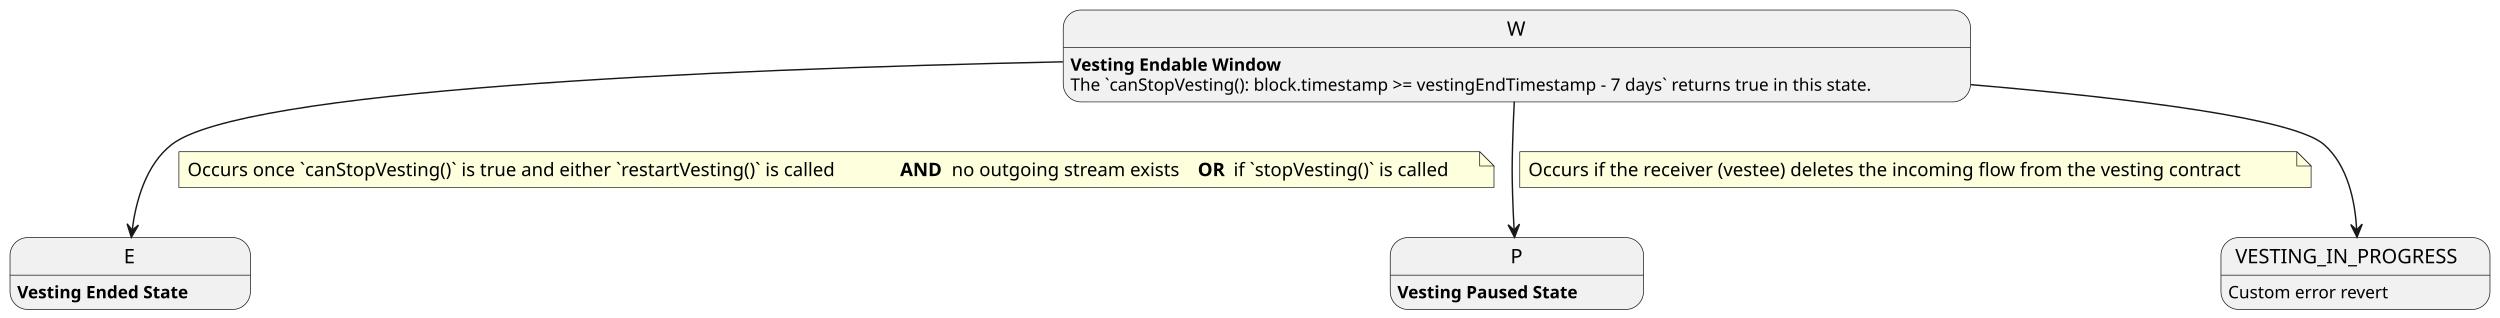
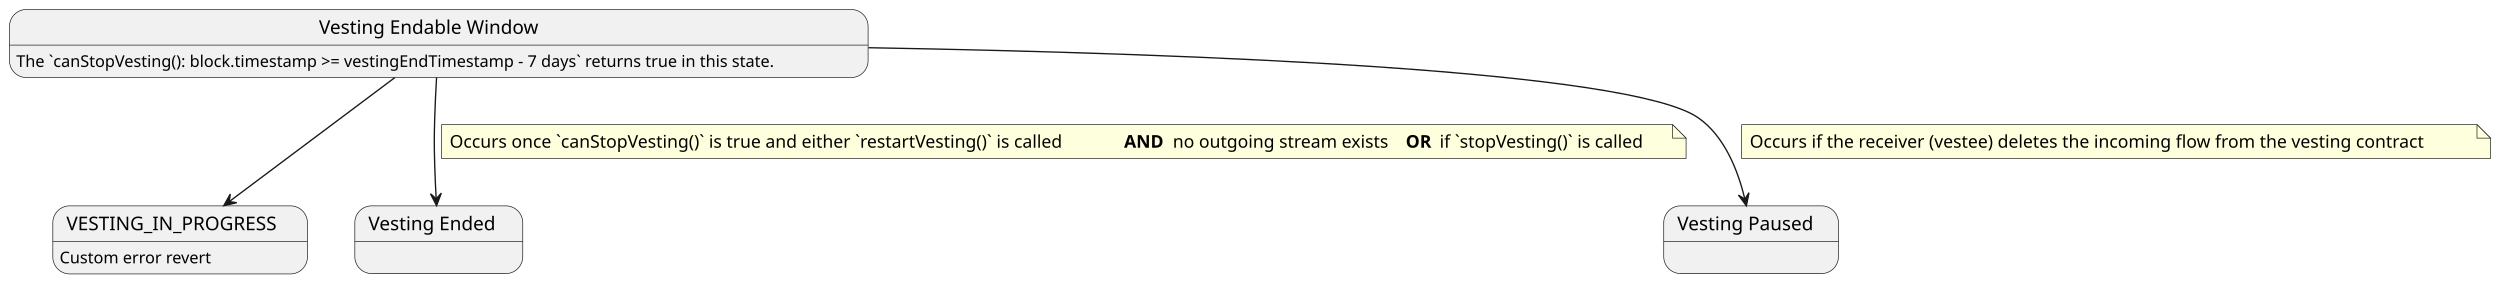
- <svg xmlns="http://www.w3.org/2000/svg" contentStyleType="text/css" height="222px" preserveAspectRatio="none" style="width:1747px;height:222px;background:#FFFFFF;" version="1.1" viewBox="0 0 1747 222" width="1747px" zoomAndPan="magnify">
+ <svg xmlns="http://www.w3.org/2000/svg" contentStyleType="text/css" height="208px" preserveAspectRatio="none" style="width:1846px;height:208px;background:#FFFFFF;" version="1.1" viewBox="0 0 1846 208" width="1846px" zoomAndPan="magnify">
  <defs />
  <g>
+     <g id="VESTING_IN_PROGRESS">
+       <rect fill="#F1F1F1" height="50.266" rx="12.5" ry="12.5" style="stroke:#181818;stroke-width:0.5;" width="188" x="39" y="152" />
+       <line style="stroke:#181818;stroke-width:0.5;" x1="39" x2="227" y1="178.297" y2="178.297" />
+       <text fill="#000000" font-family="sans-serif" font-size="14" lengthAdjust="spacing" textLength="168" x="49" y="169.995">VESTING_IN_PROGRESS</text>
+       <text fill="#000000" font-family="sans-serif" font-size="12" lengthAdjust="spacing" textLength="121" x="44" y="194.435">Custom error revert</text>
+     </g>
    <g id="W">
-       <rect fill="#F1F1F1" height="64.234" rx="12.5" ry="12.5" style="stroke:#181818;stroke-width:0.5;" width="634" x="743" y="7" />
-       <line style="stroke:#181818;stroke-width:0.5;" x1="743" x2="1377" y1="33.297" y2="33.297" />
-       <text fill="#000000" font-family="sans-serif" font-size="14" lengthAdjust="spacing" textLength="14" x="1053" y="24.995">W</text>
-       <text fill="#000000" font-family="sans-serif" font-size="12" font-weight="bold" lengthAdjust="spacing" textLength="175" x="748" y="49.435">Vesting Endable Window</text>
-       <text fill="#000000" font-family="sans-serif" font-size="12" lengthAdjust="spacing" textLength="614" x="748" y="63.404">The `canStopVesting(): block.timestamp &gt;= vestingEndTimestamp - 7 days` returns true in this state.</text>
+       <rect fill="#F1F1F1" height="50.266" rx="12.5" ry="12.5" style="stroke:#181818;stroke-width:0.5;" width="634" x="7" y="7" />
+       <line style="stroke:#181818;stroke-width:0.5;" x1="7" x2="641" y1="33.297" y2="33.297" />
+       <text fill="#000000" font-family="sans-serif" font-size="14" lengthAdjust="spacing" textLength="177" x="235.5" y="24.995">Vesting Endable Window</text>
+       <text fill="#000000" font-family="sans-serif" font-size="12" lengthAdjust="spacing" textLength="614" x="12" y="49.435">The `canStopVesting(): block.timestamp &gt;= vestingEndTimestamp - 7 days` returns true in this state.</text>
    </g>
    <g id="E">
-       <rect fill="#F1F1F1" height="50.266" rx="12.5" ry="12.5" style="stroke:#181818;stroke-width:0.5;" width="168" x="7" y="166" />
-       <line style="stroke:#181818;stroke-width:0.5;" x1="7" x2="175" y1="192.297" y2="192.297" />
-       <text fill="#000000" font-family="sans-serif" font-size="14" lengthAdjust="spacing" textLength="9" x="86.5" y="183.995">E</text>
-       <text fill="#000000" font-family="sans-serif" font-size="12" font-weight="bold" lengthAdjust="spacing" textLength="148" x="12" y="208.435">Vesting Ended State</text>
+       <rect fill="#F1F1F1" height="50" rx="12.5" ry="12.5" style="stroke:#181818;stroke-width:0.5;" width="124" x="262" y="152" />
+       <line style="stroke:#181818;stroke-width:0.5;" x1="262" x2="386" y1="178.297" y2="178.297" />
+       <text fill="#000000" font-family="sans-serif" font-size="14" lengthAdjust="spacing" textLength="104" x="272" y="169.995">Vesting Ended</text>
    </g>
    <g id="P">
-       <rect fill="#F1F1F1" height="50.266" rx="12.5" ry="12.5" style="stroke:#181818;stroke-width:0.5;" width="177" x="971.5" y="166" />
-       <line style="stroke:#181818;stroke-width:0.5;" x1="971.5" x2="1148.5" y1="192.297" y2="192.297" />
-       <text fill="#000000" font-family="sans-serif" font-size="14" lengthAdjust="spacing" textLength="9" x="1055.5" y="183.995">P</text>
-       <text fill="#000000" font-family="sans-serif" font-size="12" font-weight="bold" lengthAdjust="spacing" textLength="157" x="976.5" y="208.435">Vesting Paused State</text>
-     </g>
-     <g id="VESTING_IN_PROGRESS">
-       <rect fill="#F1F1F1" height="50.266" rx="12.5" ry="12.5" style="stroke:#181818;stroke-width:0.5;" width="188" x="1552" y="166" />
-       <line style="stroke:#181818;stroke-width:0.5;" x1="1552" x2="1740" y1="192.297" y2="192.297" />
-       <text fill="#000000" font-family="sans-serif" font-size="14" lengthAdjust="spacing" textLength="168" x="1562" y="183.995">VESTING_IN_PROGRESS</text>
-       <text fill="#000000" font-family="sans-serif" font-size="12" lengthAdjust="spacing" textLength="121" x="1557" y="208.435">Custom error revert</text>
+       <rect fill="#F1F1F1" height="50" rx="12.5" ry="12.5" style="stroke:#181818;stroke-width:0.5;" width="129" x="1228.5" y="152" />
+       <line style="stroke:#181818;stroke-width:0.5;" x1="1228.5" x2="1357.5" y1="178.297" y2="178.297" />
+       <text fill="#000000" font-family="sans-serif" font-size="14" lengthAdjust="spacing" textLength="109" x="1238.5" y="169.995">Vesting Paused</text>
    </g>
    <g id="link_W_E">
-       <path d="M742.748,43.197 C489.413,48.608 168.941,62.993 120,101 C101.897,115.059 94.938,140.643 92.34,160.785 " fill="none" id="W-to-E" style="stroke:#181818;stroke-width:1.0;" />
-       <polygon fill="#181818" points="91.769,165.778,96.766,157.29,92.337,160.81,88.818,156.381,91.769,165.778" style="stroke:#181818;stroke-width:1.0;" />
-       <path d="M125,106 L125,131 L1044,131 L1044,116 L1034,106 L125,106 " fill="#FEFFDD" style="stroke:#181818;stroke-width:0.5;" />
-       <path d="M1034,106 L1034,116 L1044,116 L1034,106 " fill="#FEFFDD" style="stroke:#181818;stroke-width:0.5;" />
-       <text fill="#000000" font-family="sans-serif" font-size="13" lengthAdjust="spacing" textLength="494" x="131" y="123.067">Occurs once `canStopVesting()` is true and either `restartVesting()` is called</text>
-       <text fill="#000000" font-family="sans-serif" font-size="13" font-weight="bold" lengthAdjust="spacing" textLength="32" x="629" y="123.067">AND</text>
-       <text fill="#000000" font-family="sans-serif" font-size="13" lengthAdjust="spacing" textLength="168" x="665" y="123.067">no outgoing stream exists</text>
-       <text fill="#000000" font-family="sans-serif" font-size="13" font-weight="bold" lengthAdjust="spacing" textLength="21" x="837" y="123.067">OR</text>
-       <text fill="#000000" font-family="sans-serif" font-size="13" lengthAdjust="spacing" textLength="167" x="862" y="123.067">if `stopVesting()` is called</text>
+       <path d="M322.37,57.181 C321.817,66.496 321.271,77.239 321,87 C320.568,102.55 320.568,106.45 321,122 C321.22,129.931 321.622,138.51 322.061,146.444 " fill="none" id="W-to-E" style="stroke:#181818;stroke-width:1.0;" />
+       <polygon fill="#181818" points="322.37,151.819,325.848,142.604,322.083,146.827,317.861,143.063,322.37,151.819" style="stroke:#181818;stroke-width:1.0;" />
+       <path d="M326,92 L326,117 L1245,117 L1245,102 L1235,92 L326,92 " fill="#FEFFDD" style="stroke:#181818;stroke-width:0.5;" />
+       <path d="M1235,92 L1235,102 L1245,102 L1235,92 " fill="#FEFFDD" style="stroke:#181818;stroke-width:0.5;" />
+       <text fill="#000000" font-family="sans-serif" font-size="13" lengthAdjust="spacing" textLength="494" x="332" y="109.067">Occurs once `canStopVesting()` is true and either `restartVesting()` is called</text>
+       <text fill="#000000" font-family="sans-serif" font-size="13" font-weight="bold" lengthAdjust="spacing" textLength="32" x="830" y="109.067">AND</text>
+       <text fill="#000000" font-family="sans-serif" font-size="13" lengthAdjust="spacing" textLength="168" x="866" y="109.067">no outgoing stream exists</text>
+       <text fill="#000000" font-family="sans-serif" font-size="13" font-weight="bold" lengthAdjust="spacing" textLength="21" x="1038" y="109.067">OR</text>
+       <text fill="#000000" font-family="sans-serif" font-size="13" lengthAdjust="spacing" textLength="167" x="1063" y="109.067">if `stopVesting()` is called</text>
    </g>
    <g id="link_W_P">
-       <path d="M1058.18,71.021 C1057.69,80.627 1057.24,91.248 1057,101 C1056.62,116.551 1056.57,120.45 1057,136 C1057.22,143.931 1057.62,152.51 1058.06,160.444 " fill="none" id="W-to-P" style="stroke:#181818;stroke-width:1.0;" />
-       <polygon fill="#181818" points="1058.37,165.819,1061.847,156.604,1058.083,160.827,1053.86,157.063,1058.37,165.819" style="stroke:#181818;stroke-width:1.0;" />
-       <path d="M1062,106 L1062,131 L1615,131 L1615,116 L1605,106 L1062,106 " fill="#FEFFDD" style="stroke:#181818;stroke-width:0.5;" />
-       <path d="M1605,106 L1605,116 L1615,116 L1605,106 " fill="#FEFFDD" style="stroke:#181818;stroke-width:0.5;" />
-       <text fill="#000000" font-family="sans-serif" font-size="13" lengthAdjust="spacing" textLength="532" x="1068" y="123.067">Occurs if the receiver (vestee) deletes the incoming flow from the vesting contract</text>
+       <path d="M641.275,35.23 C890.629,39.66 1203.99,52.202 1254,87 C1273.66,100.679 1283.51,126.557 1288.38,146.898 " fill="none" id="W-to-P" style="stroke:#181818;stroke-width:1.0;" />
+       <polygon fill="#181818" points="1289.52,151.939,1291.449,142.281,1288.424,147.06,1283.644,144.035,1289.52,151.939" style="stroke:#181818;stroke-width:1.0;" />
+       <path d="M1286,92 L1286,117 L1839,117 L1839,102 L1829,92 L1286,92 " fill="#FEFFDD" style="stroke:#181818;stroke-width:0.5;" />
+       <path d="M1829,92 L1829,102 L1839,102 L1829,92 " fill="#FEFFDD" style="stroke:#181818;stroke-width:0.5;" />
+       <text fill="#000000" font-family="sans-serif" font-size="13" lengthAdjust="spacing" textLength="532" x="1292" y="109.067">Occurs if the receiver (vestee) deletes the incoming flow from the vesting contract</text>
    </g>
    <g id="link_W_VESTING_IN_PROGRESS">
-       <path d="M1377.25,59.167 C1494.16,69.099 1603.37,82.977 1624,101 C1640.72,115.612 1645.75,140.735 1646.87,160.571 " fill="none" id="W-to-VESTING_IN_PROGRESS" style="stroke:#181818;stroke-width:1.0;" />
-       <polygon fill="#181818" points="1647.08,165.75,1650.71,156.595,1646.876,160.754,1642.717,156.921,1647.08,165.75" style="stroke:#181818;stroke-width:1.0;" />
+       <path d="M291.599,57.258 C257.747,82.603 204.747,122.284 169.454,148.707 " fill="none" id="W-to-VESTING_IN_PROGRESS" style="stroke:#181818;stroke-width:1.0;" />
+       <polygon fill="#181818" points="165.24,151.862,174.842,149.669,169.242,148.865,170.047,143.266,165.24,151.862" style="stroke:#181818;stroke-width:1.0;" />
    </g>
  </g>
</svg>
